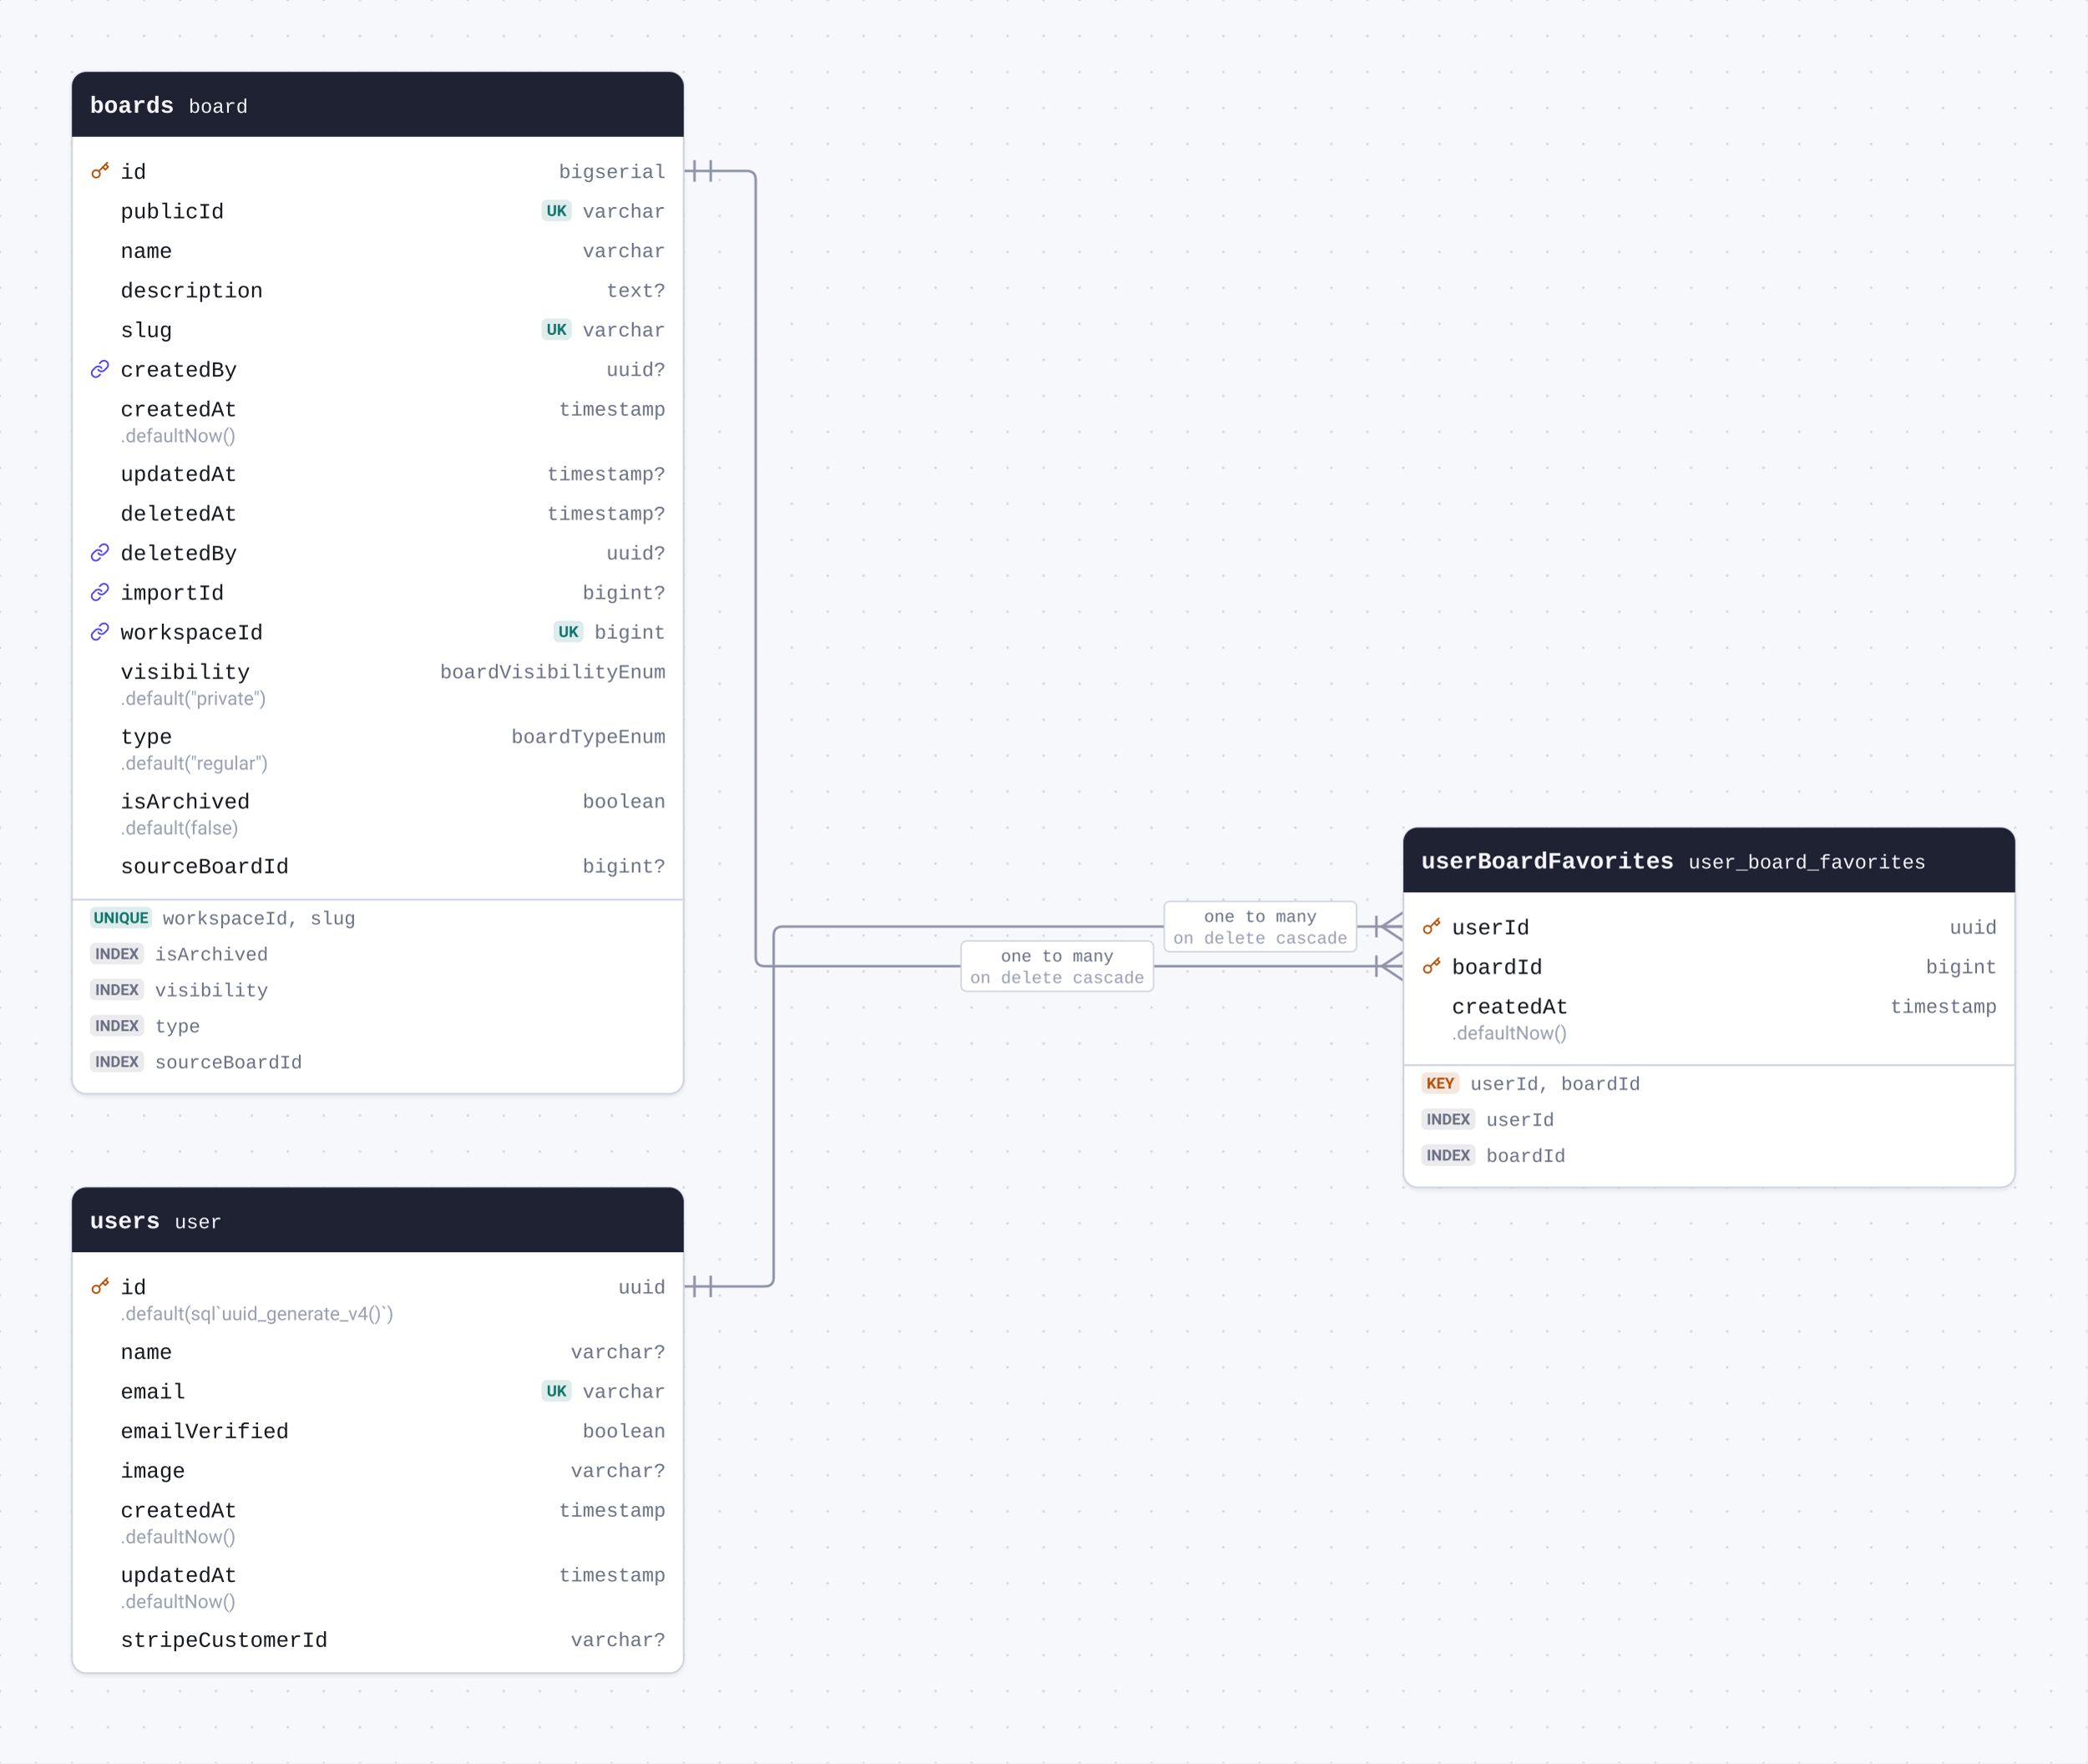
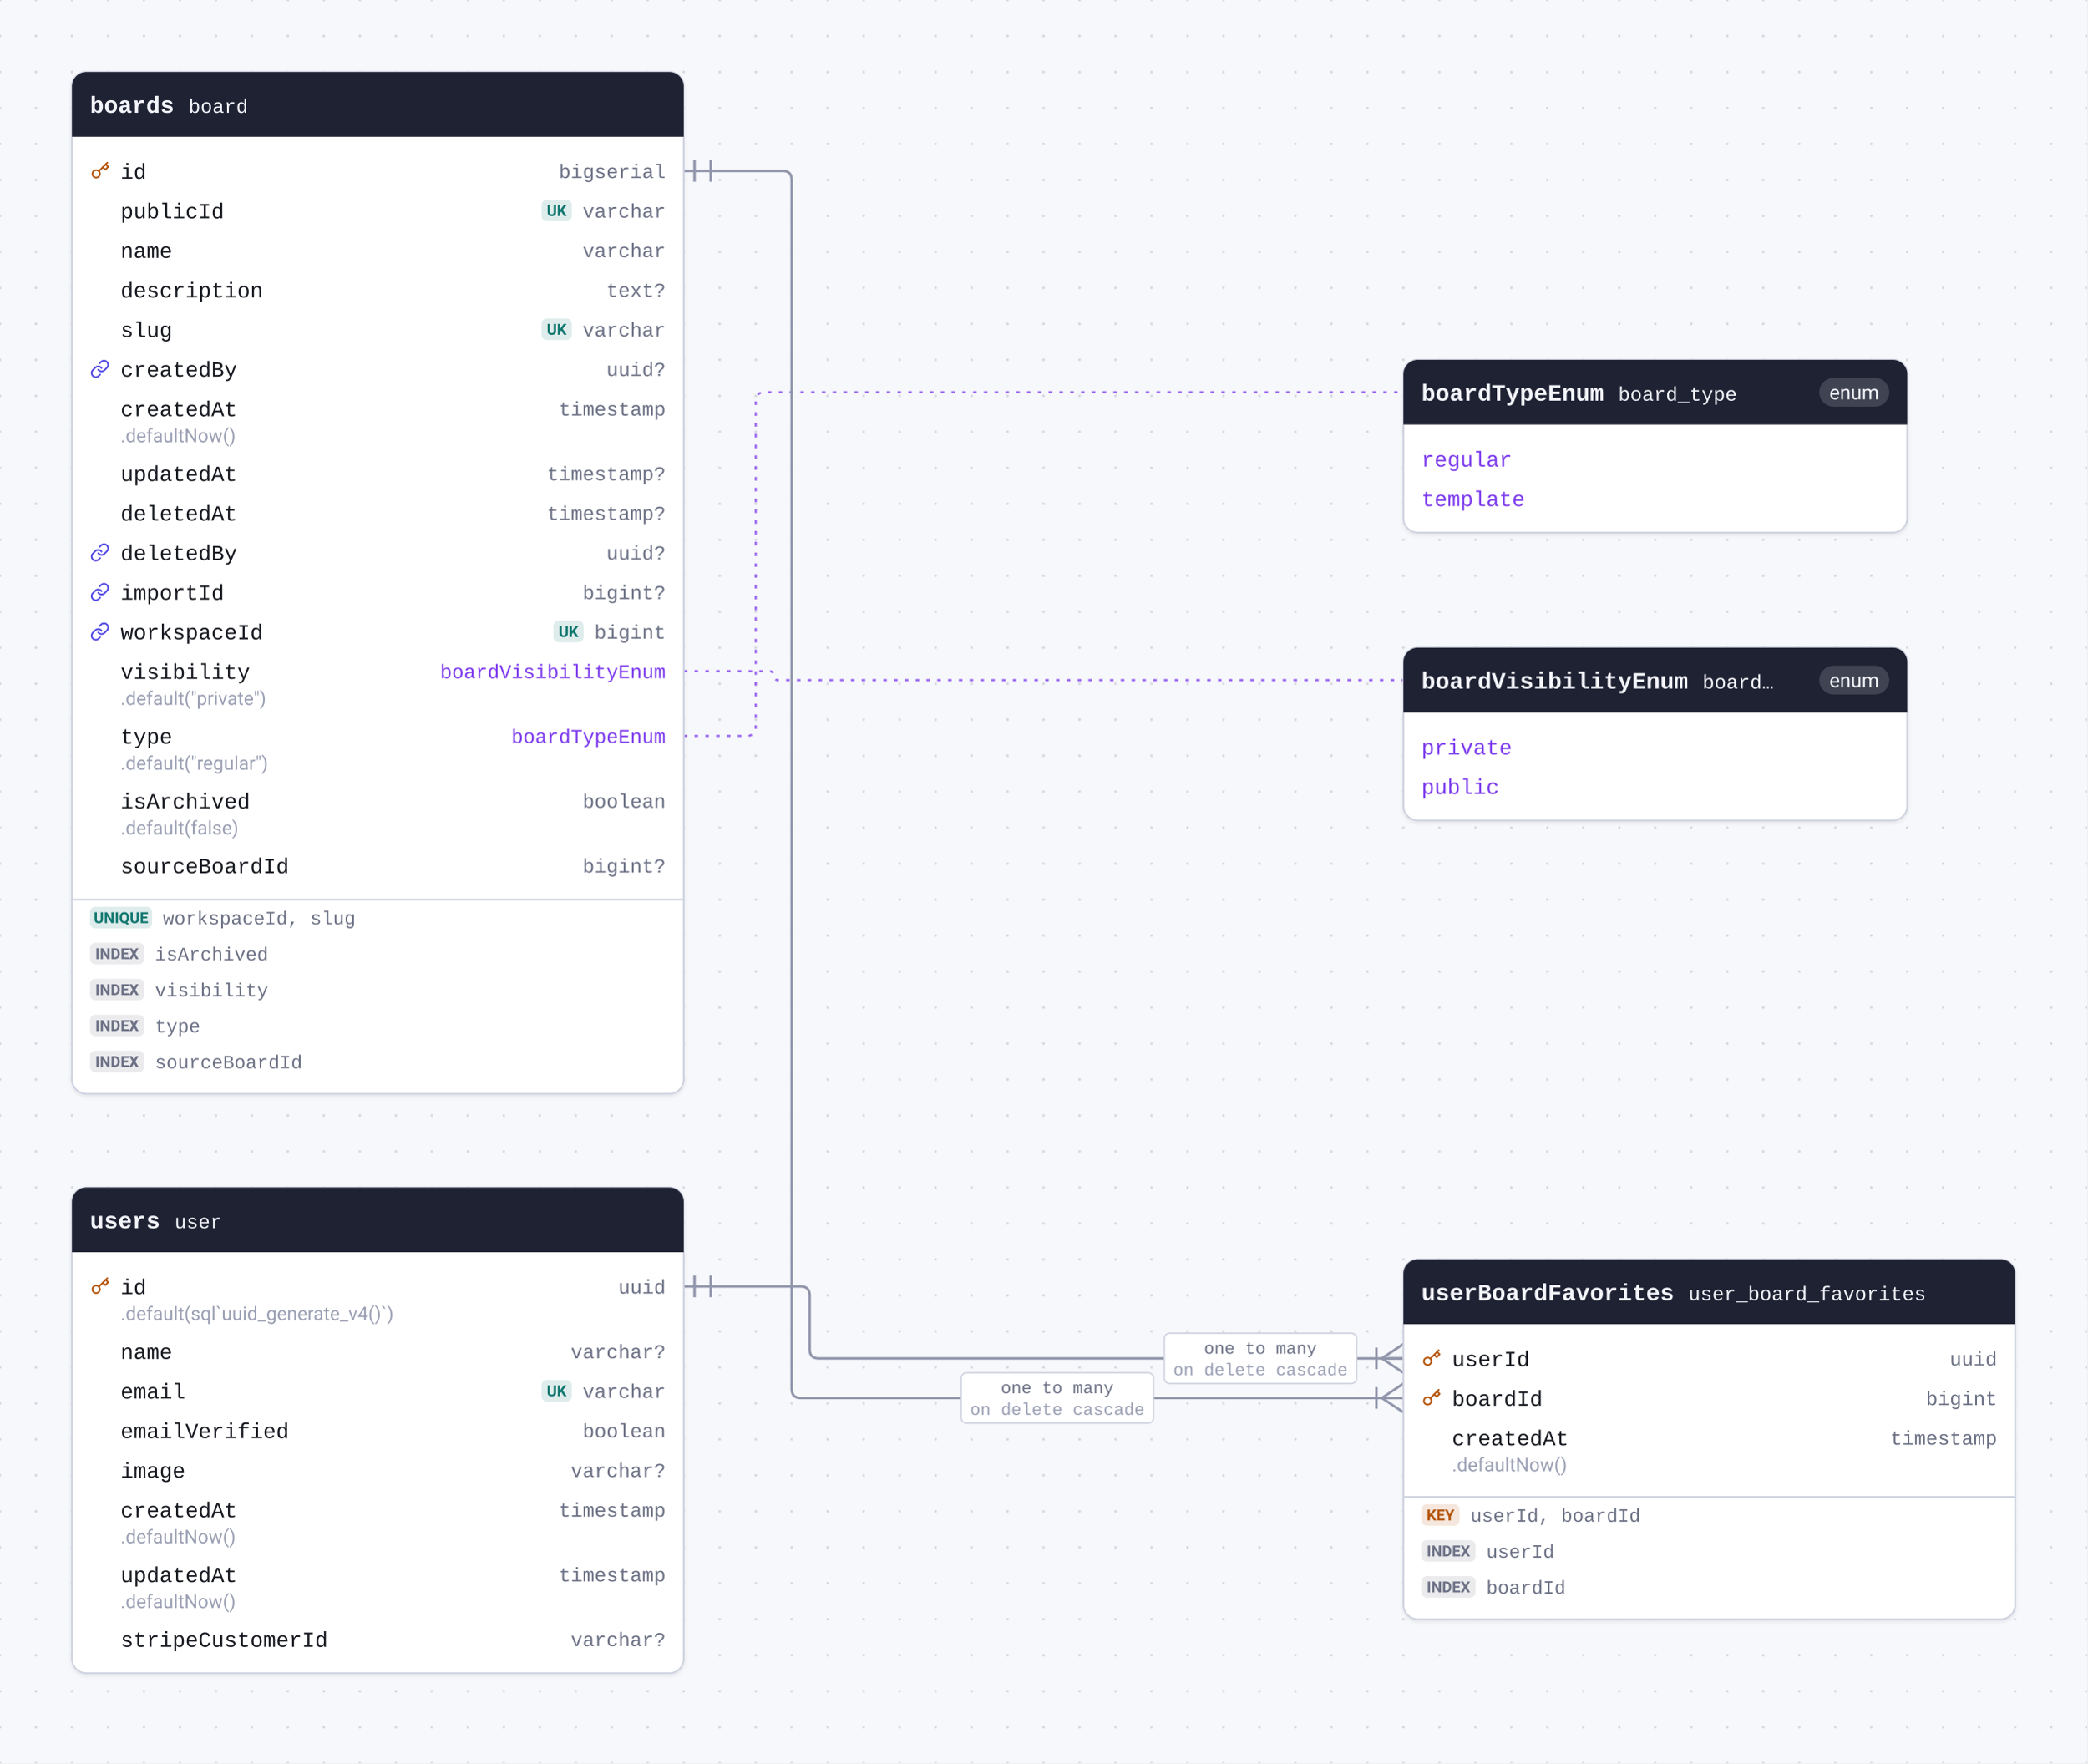
<svg xmlns="http://www.w3.org/2000/svg" width="1160" height="980" viewBox="0 0 1160 980">
  <defs>
    <pattern id="dots" x="-0.7" y="-0.7" width="20" height="20" patternUnits="userSpaceOnUse">
      <circle cx="0.7" cy="0.7" r="0.7" fill="#d4d4dc" />
    </pattern>
    <filter id="node-shadow" x="-5%" y="-5%" width="110%" height="115%">
      <feDropShadow dx="0" dy="1" stdDeviation="1" flood-color="#000000" flood-opacity="0.08" />
    </filter>
  </defs>
  <rect x="0" y="0" width="1160" height="980" fill="#f7f8fb" />
  <rect x="0" y="0" width="1160" height="980" fill="url(#dots)" />
+   <g class="enum-edge">
+     <path d="M380 373L400 373L 427.5,373Q 430,373 430,375.5L 430,375.5Q 430,378 432.5,378L760 378L780 378" fill="none" stroke="#7c3aed" stroke-width="1.2" stroke-dasharray="2 4" opacity="0.75" />
+   </g>
+   <g class="enum-edge">
+     <path d="M380 409L400 409L 415,409Q 420,409 420,404L 420,223Q 420,218 425,218L760 218L780 218" fill="none" stroke="#7c3aed" stroke-width="1.2" stroke-dasharray="2 4" opacity="0.75" />
+   </g>
  <g class="relation-edge">
-     <path d="M380 715L400 715L 425,715Q 430,715 430,710L 430,520Q 430,515 435,515L760 515L780 515" fill="none" stroke="#9095ab" stroke-width="1.4" />
+     <path d="M380 715L400 715L 445,715Q 450,715 450,720L 450,750Q 450,755 455,755L760 755L780 755" fill="none" stroke="#9095ab" stroke-width="1.4" />
    <g transform="translate(380 715) scale(-1 1)" fill="none" stroke="#9095ab" stroke-width="1.4">
      <path d="M-6 -6 L-6 6" />
      <path d="M-15 -6 L-15 6" />
    </g>
-     <g transform="translate(780 515)" fill="none" stroke="#9095ab" stroke-width="1.4">
+     <g transform="translate(780 755)" fill="none" stroke="#9095ab" stroke-width="1.4">
      <path d="M0 -8 L-12 0 L0 8 M-12 0 L0 0" />
      <path d="M-15 -6 L-15 6" />
    </g>
  </g>
  <g class="relation-edge">
-     <path d="M380 95L400 95L 415,95Q 420,95 420,100L 420,532Q 420,537 425,537L760 537L780 537" fill="none" stroke="#9095ab" stroke-width="1.4" />
+     <path d="M380 95L400 95L 435,95Q 440,95 440,100L 440,772Q 440,777 445,777L760 777L780 777" fill="none" stroke="#9095ab" stroke-width="1.4" />
    <g transform="translate(380 95) scale(-1 1)" fill="none" stroke="#9095ab" stroke-width="1.4">
      <path d="M-6 -6 L-6 6" />
      <path d="M-15 -6 L-15 6" />
    </g>
-     <g transform="translate(780 537)" fill="none" stroke="#9095ab" stroke-width="1.4">
+     <g transform="translate(780 777)" fill="none" stroke="#9095ab" stroke-width="1.4">
      <path d="M0 -8 L-12 0 L0 8 M-12 0 L0 0" />
      <path d="M-15 -6 L-15 6" />
    </g>
  </g>
  <g class="model-node">
    <clipPath id="node-clip-0">
      <rect x="40" y="40" width="340" height="568" rx="8" />
    </clipPath>
    <rect x="40" y="40" width="340" height="568" rx="8" fill="#ffffff" stroke="#cfd3e0" filter="url(#node-shadow)" />
    <rect x="40" y="40" width="340" height="36" fill="#1f2233" clip-path="url(#node-clip-0)" />
    <text x="50" y="62.68" font-family="ui-monospace, SF Mono, Menlo, Consolas, Liberation Mono, DejaVu Sans Mono, monospace" font-size="13" font-weight="700" fill="#f4f5fa">boards<tspan dx="8" font-size="11" font-weight="400" opacity="0.6">board</tspan>
    </text>
    <g transform="translate(50 89.5) scale(0.46)" fill="none" stroke="#b45309" stroke-width="2" stroke-linecap="round" stroke-linejoin="round">
      <circle cx="7.5" cy="15.5" r="4.5" />
      <path d="m21 2-9.6 9.6" />
      <path d="m15.5 7.5 3 3L22 7l-3-3" />
    </g>
    <text x="67" y="99.32" font-family="ui-monospace, SF Mono, Menlo, Consolas, Liberation Mono, DejaVu Sans Mono, monospace" font-size="12" fill="#16181f">id</text>
    <text x="370" y="98.96" font-family="ui-monospace, SF Mono, Menlo, Consolas, Liberation Mono, DejaVu Sans Mono, monospace" font-size="11" text-anchor="end" fill="#6b7084">bigserial</text>
    <rect x="300.96" y="111" width="16.84" height="12" rx="3" fill="#0f766e" fill-opacity="0.14" />
    <text x="309.38" y="120.06" font-family="ui-sans-serif, -apple-system, Segoe UI, Roboto, Helvetica Neue, Arial, DejaVu Sans, sans-serif" font-size="8.5" font-weight="600" text-anchor="middle" fill="#0f766e">UK</text>
    <text x="67" y="121.32" font-family="ui-monospace, SF Mono, Menlo, Consolas, Liberation Mono, DejaVu Sans Mono, monospace" font-size="12" fill="#16181f">publicId</text>
    <text x="370" y="120.96" font-family="ui-monospace, SF Mono, Menlo, Consolas, Liberation Mono, DejaVu Sans Mono, monospace" font-size="11" text-anchor="end" fill="#6b7084">varchar</text>
    <text x="67" y="143.32" font-family="ui-monospace, SF Mono, Menlo, Consolas, Liberation Mono, DejaVu Sans Mono, monospace" font-size="12" fill="#16181f">name</text>
    <text x="370" y="142.96" font-family="ui-monospace, SF Mono, Menlo, Consolas, Liberation Mono, DejaVu Sans Mono, monospace" font-size="11" text-anchor="end" fill="#6b7084">varchar</text>
    <text x="67" y="165.32" font-family="ui-monospace, SF Mono, Menlo, Consolas, Liberation Mono, DejaVu Sans Mono, monospace" font-size="12" fill="#16181f">description</text>
    <text x="370" y="164.96" font-family="ui-monospace, SF Mono, Menlo, Consolas, Liberation Mono, DejaVu Sans Mono, monospace" font-size="11" text-anchor="end" fill="#6b7084">text?</text>
    <rect x="300.96" y="177" width="16.84" height="12" rx="3" fill="#0f766e" fill-opacity="0.14" />
    <text x="309.38" y="186.06" font-family="ui-sans-serif, -apple-system, Segoe UI, Roboto, Helvetica Neue, Arial, DejaVu Sans, sans-serif" font-size="8.5" font-weight="600" text-anchor="middle" fill="#0f766e">UK</text>
    <text x="67" y="187.32" font-family="ui-monospace, SF Mono, Menlo, Consolas, Liberation Mono, DejaVu Sans Mono, monospace" font-size="12" fill="#16181f">slug</text>
    <text x="370" y="186.96" font-family="ui-monospace, SF Mono, Menlo, Consolas, Liberation Mono, DejaVu Sans Mono, monospace" font-size="11" text-anchor="end" fill="#6b7084">varchar</text>
    <g transform="translate(50 199.5) scale(0.46)" fill="none" stroke="#4f46e5" stroke-width="2" stroke-linecap="round" stroke-linejoin="round">
      <path d="M10 13a5 5 0 0 0 7.54.54l3-3a5 5 0 0 0-7.07-7.07l-1.72 1.71" />
      <path d="M14 11a5 5 0 0 0-7.54-.54l-3 3a5 5 0 0 0 7.07 7.07l1.71-1.71" />
    </g>
    <text x="67" y="209.32" font-family="ui-monospace, SF Mono, Menlo, Consolas, Liberation Mono, DejaVu Sans Mono, monospace" font-size="12" fill="#16181f">createdBy</text>
    <text x="370" y="208.96" font-family="ui-monospace, SF Mono, Menlo, Consolas, Liberation Mono, DejaVu Sans Mono, monospace" font-size="11" text-anchor="end" fill="#6b7084">uuid?</text>
    <text x="67" y="231.32" font-family="ui-monospace, SF Mono, Menlo, Consolas, Liberation Mono, DejaVu Sans Mono, monospace" font-size="12" fill="#16181f">createdAt</text>
    <text x="370" y="230.96" font-family="ui-monospace, SF Mono, Menlo, Consolas, Liberation Mono, DejaVu Sans Mono, monospace" font-size="11" text-anchor="end" fill="#6b7084">timestamp</text>
    <text x="67" y="245.78" font-family="ui-sans-serif, -apple-system, Segoe UI, Roboto, Helvetica Neue, Arial, DejaVu Sans, sans-serif" font-size="10.5" fill="#9a9fb3">.defaultNow()</text>
    <text x="67" y="267.32" font-family="ui-monospace, SF Mono, Menlo, Consolas, Liberation Mono, DejaVu Sans Mono, monospace" font-size="12" fill="#16181f">updatedAt</text>
    <text x="370" y="266.96" font-family="ui-monospace, SF Mono, Menlo, Consolas, Liberation Mono, DejaVu Sans Mono, monospace" font-size="11" text-anchor="end" fill="#6b7084">timestamp?</text>
    <text x="67" y="289.32" font-family="ui-monospace, SF Mono, Menlo, Consolas, Liberation Mono, DejaVu Sans Mono, monospace" font-size="12" fill="#16181f">deletedAt</text>
    <text x="370" y="288.96" font-family="ui-monospace, SF Mono, Menlo, Consolas, Liberation Mono, DejaVu Sans Mono, monospace" font-size="11" text-anchor="end" fill="#6b7084">timestamp?</text>
    <g transform="translate(50 301.5) scale(0.46)" fill="none" stroke="#4f46e5" stroke-width="2" stroke-linecap="round" stroke-linejoin="round">
      <path d="M10 13a5 5 0 0 0 7.54.54l3-3a5 5 0 0 0-7.07-7.07l-1.72 1.71" />
      <path d="M14 11a5 5 0 0 0-7.54-.54l-3 3a5 5 0 0 0 7.07 7.07l1.71-1.71" />
    </g>
    <text x="67" y="311.32" font-family="ui-monospace, SF Mono, Menlo, Consolas, Liberation Mono, DejaVu Sans Mono, monospace" font-size="12" fill="#16181f">deletedBy</text>
    <text x="370" y="310.96" font-family="ui-monospace, SF Mono, Menlo, Consolas, Liberation Mono, DejaVu Sans Mono, monospace" font-size="11" text-anchor="end" fill="#6b7084">uuid?</text>
    <g transform="translate(50 323.5) scale(0.46)" fill="none" stroke="#4f46e5" stroke-width="2" stroke-linecap="round" stroke-linejoin="round">
      <path d="M10 13a5 5 0 0 0 7.54.54l3-3a5 5 0 0 0-7.07-7.07l-1.72 1.71" />
      <path d="M14 11a5 5 0 0 0-7.54-.54l-3 3a5 5 0 0 0 7.07 7.07l1.71-1.71" />
    </g>
    <text x="67" y="333.32" font-family="ui-monospace, SF Mono, Menlo, Consolas, Liberation Mono, DejaVu Sans Mono, monospace" font-size="12" fill="#16181f">importId</text>
    <text x="370" y="332.96" font-family="ui-monospace, SF Mono, Menlo, Consolas, Liberation Mono, DejaVu Sans Mono, monospace" font-size="11" text-anchor="end" fill="#6b7084">bigint?</text>
    <g transform="translate(50 345.5) scale(0.46)" fill="none" stroke="#4f46e5" stroke-width="2" stroke-linecap="round" stroke-linejoin="round">
      <path d="M10 13a5 5 0 0 0 7.54.54l3-3a5 5 0 0 0-7.07-7.07l-1.72 1.71" />
      <path d="M14 11a5 5 0 0 0-7.54-.54l-3 3a5 5 0 0 0 7.07 7.07l1.71-1.71" />
    </g>
    <rect x="307.56" y="345" width="16.84" height="12" rx="3" fill="#0f766e" fill-opacity="0.14" />
    <text x="315.98" y="354.06" font-family="ui-sans-serif, -apple-system, Segoe UI, Roboto, Helvetica Neue, Arial, DejaVu Sans, sans-serif" font-size="8.5" font-weight="600" text-anchor="middle" fill="#0f766e">UK</text>
    <text x="67" y="355.32" font-family="ui-monospace, SF Mono, Menlo, Consolas, Liberation Mono, DejaVu Sans Mono, monospace" font-size="12" fill="#16181f">workspaceId</text>
    <text x="370" y="354.96" font-family="ui-monospace, SF Mono, Menlo, Consolas, Liberation Mono, DejaVu Sans Mono, monospace" font-size="11" text-anchor="end" fill="#6b7084">bigint</text>
    <text x="67" y="377.32" font-family="ui-monospace, SF Mono, Menlo, Consolas, Liberation Mono, DejaVu Sans Mono, monospace" font-size="12" fill="#16181f">visibility</text>
-     <text x="370" y="376.96" font-family="ui-monospace, SF Mono, Menlo, Consolas, Liberation Mono, DejaVu Sans Mono, monospace" font-size="11" text-anchor="end" fill="#6b7084">boardVisibilityEnum</text>
+     <text x="370" y="376.96" font-family="ui-monospace, SF Mono, Menlo, Consolas, Liberation Mono, DejaVu Sans Mono, monospace" font-size="11" text-anchor="end" fill="#7c3aed">boardVisibilityEnum</text>
    <text x="67" y="391.78" font-family="ui-sans-serif, -apple-system, Segoe UI, Roboto, Helvetica Neue, Arial, DejaVu Sans, sans-serif" font-size="10.5" fill="#9a9fb3">.default("private")</text>
    <text x="67" y="413.32" font-family="ui-monospace, SF Mono, Menlo, Consolas, Liberation Mono, DejaVu Sans Mono, monospace" font-size="12" fill="#16181f">type</text>
-     <text x="370" y="412.96" font-family="ui-monospace, SF Mono, Menlo, Consolas, Liberation Mono, DejaVu Sans Mono, monospace" font-size="11" text-anchor="end" fill="#6b7084">boardTypeEnum</text>
+     <text x="370" y="412.96" font-family="ui-monospace, SF Mono, Menlo, Consolas, Liberation Mono, DejaVu Sans Mono, monospace" font-size="11" text-anchor="end" fill="#7c3aed">boardTypeEnum</text>
    <text x="67" y="427.78" font-family="ui-sans-serif, -apple-system, Segoe UI, Roboto, Helvetica Neue, Arial, DejaVu Sans, sans-serif" font-size="10.5" fill="#9a9fb3">.default("regular")</text>
    <text x="67" y="449.32" font-family="ui-monospace, SF Mono, Menlo, Consolas, Liberation Mono, DejaVu Sans Mono, monospace" font-size="12" fill="#16181f">isArchived</text>
    <text x="370" y="448.96" font-family="ui-monospace, SF Mono, Menlo, Consolas, Liberation Mono, DejaVu Sans Mono, monospace" font-size="11" text-anchor="end" fill="#6b7084">boolean</text>
    <text x="67" y="463.78" font-family="ui-sans-serif, -apple-system, Segoe UI, Roboto, Helvetica Neue, Arial, DejaVu Sans, sans-serif" font-size="10.5" fill="#9a9fb3">.default(false)</text>
    <text x="67" y="485.32" font-family="ui-monospace, SF Mono, Menlo, Consolas, Liberation Mono, DejaVu Sans Mono, monospace" font-size="12" fill="#16181f">sourceBoardId</text>
    <text x="370" y="484.96" font-family="ui-monospace, SF Mono, Menlo, Consolas, Liberation Mono, DejaVu Sans Mono, monospace" font-size="11" text-anchor="end" fill="#6b7084">bigint?</text>
    <path d="M40 500H380" stroke="#cfd3e0" stroke-width="1" />
    <rect x="50" y="504" width="34.52" height="12" rx="3" fill="#0f766e" fill-opacity="0.14" />
    <text x="67.26" y="513.06" font-family="ui-sans-serif, -apple-system, Segoe UI, Roboto, Helvetica Neue, Arial, DejaVu Sans, sans-serif" font-size="8.5" font-weight="600" text-anchor="middle" fill="#0f766e">UNIQUE</text>
    <text x="90.52" y="513.78" font-family="ui-monospace, SF Mono, Menlo, Consolas, Liberation Mono, DejaVu Sans Mono, monospace" font-size="10.5" fill="#6b7084">workspaceId, slug</text>
    <rect x="50" y="524" width="30.1" height="12" rx="3" fill="#6b7084" fill-opacity="0.14" />
    <text x="65.05" y="533.06" font-family="ui-sans-serif, -apple-system, Segoe UI, Roboto, Helvetica Neue, Arial, DejaVu Sans, sans-serif" font-size="8.5" font-weight="600" text-anchor="middle" fill="#6b7084">INDEX</text>
    <text x="86.1" y="533.78" font-family="ui-monospace, SF Mono, Menlo, Consolas, Liberation Mono, DejaVu Sans Mono, monospace" font-size="10.5" fill="#6b7084">isArchived</text>
    <rect x="50" y="544" width="30.1" height="12" rx="3" fill="#6b7084" fill-opacity="0.14" />
    <text x="65.05" y="553.06" font-family="ui-sans-serif, -apple-system, Segoe UI, Roboto, Helvetica Neue, Arial, DejaVu Sans, sans-serif" font-size="8.5" font-weight="600" text-anchor="middle" fill="#6b7084">INDEX</text>
    <text x="86.1" y="553.78" font-family="ui-monospace, SF Mono, Menlo, Consolas, Liberation Mono, DejaVu Sans Mono, monospace" font-size="10.5" fill="#6b7084">visibility</text>
    <rect x="50" y="564" width="30.1" height="12" rx="3" fill="#6b7084" fill-opacity="0.14" />
    <text x="65.05" y="573.06" font-family="ui-sans-serif, -apple-system, Segoe UI, Roboto, Helvetica Neue, Arial, DejaVu Sans, sans-serif" font-size="8.5" font-weight="600" text-anchor="middle" fill="#6b7084">INDEX</text>
    <text x="86.1" y="573.78" font-family="ui-monospace, SF Mono, Menlo, Consolas, Liberation Mono, DejaVu Sans Mono, monospace" font-size="10.5" fill="#6b7084">type</text>
    <rect x="50" y="584" width="30.1" height="12" rx="3" fill="#6b7084" fill-opacity="0.14" />
    <text x="65.05" y="593.06" font-family="ui-sans-serif, -apple-system, Segoe UI, Roboto, Helvetica Neue, Arial, DejaVu Sans, sans-serif" font-size="8.5" font-weight="600" text-anchor="middle" fill="#6b7084">INDEX</text>
    <text x="86.1" y="593.78" font-family="ui-monospace, SF Mono, Menlo, Consolas, Liberation Mono, DejaVu Sans Mono, monospace" font-size="10.5" fill="#6b7084">sourceBoardId</text>
  </g>
  <g class="model-node">
    <clipPath id="node-clip-1">
-       <rect x="780" y="460" width="340" height="200" rx="8" />
-     </clipPath>
-     <rect x="780" y="460" width="340" height="200" rx="8" fill="#ffffff" stroke="#cfd3e0" filter="url(#node-shadow)" />
-     <rect x="780" y="460" width="340" height="36" fill="#1f2233" clip-path="url(#node-clip-1)" />
-     <text x="790" y="482.68" font-family="ui-monospace, SF Mono, Menlo, Consolas, Liberation Mono, DejaVu Sans Mono, monospace" font-size="13" font-weight="700" fill="#f4f5fa">userBoardFavorites<tspan dx="8" font-size="11" font-weight="400" opacity="0.6">user_board_favorites</tspan>
-     </text>
-     <g transform="translate(790 509.5) scale(0.46)" fill="none" stroke="#b45309" stroke-width="2" stroke-linecap="round" stroke-linejoin="round">
-       <circle cx="7.5" cy="15.5" r="4.5" />
-       <path d="m21 2-9.6 9.6" />
-       <path d="m15.5 7.5 3 3L22 7l-3-3" />
-     </g>
-     <text x="807" y="519.32" font-family="ui-monospace, SF Mono, Menlo, Consolas, Liberation Mono, DejaVu Sans Mono, monospace" font-size="12" fill="#16181f">userId</text>
-     <text x="1110" y="518.96" font-family="ui-monospace, SF Mono, Menlo, Consolas, Liberation Mono, DejaVu Sans Mono, monospace" font-size="11" text-anchor="end" fill="#6b7084">uuid</text>
-     <g transform="translate(790 531.5) scale(0.46)" fill="none" stroke="#b45309" stroke-width="2" stroke-linecap="round" stroke-linejoin="round">
-       <circle cx="7.5" cy="15.5" r="4.5" />
-       <path d="m21 2-9.6 9.6" />
-       <path d="m15.5 7.5 3 3L22 7l-3-3" />
-     </g>
-     <text x="807" y="541.32" font-family="ui-monospace, SF Mono, Menlo, Consolas, Liberation Mono, DejaVu Sans Mono, monospace" font-size="12" fill="#16181f">boardId</text>
-     <text x="1110" y="540.96" font-family="ui-monospace, SF Mono, Menlo, Consolas, Liberation Mono, DejaVu Sans Mono, monospace" font-size="11" text-anchor="end" fill="#6b7084">bigint</text>
-     <text x="807" y="563.32" font-family="ui-monospace, SF Mono, Menlo, Consolas, Liberation Mono, DejaVu Sans Mono, monospace" font-size="12" fill="#16181f">createdAt</text>
-     <text x="1110" y="562.96" font-family="ui-monospace, SF Mono, Menlo, Consolas, Liberation Mono, DejaVu Sans Mono, monospace" font-size="11" text-anchor="end" fill="#6b7084">timestamp</text>
-     <text x="807" y="577.78" font-family="ui-sans-serif, -apple-system, Segoe UI, Roboto, Helvetica Neue, Arial, DejaVu Sans, sans-serif" font-size="10.5" fill="#9a9fb3">.defaultNow()</text>
-     <path d="M780 592H1120" stroke="#cfd3e0" stroke-width="1" />
-     <rect x="790" y="596" width="21.26" height="12" rx="3" fill="#b45309" fill-opacity="0.14" />
-     <text x="800.63" y="605.06" font-family="ui-sans-serif, -apple-system, Segoe UI, Roboto, Helvetica Neue, Arial, DejaVu Sans, sans-serif" font-size="8.5" font-weight="600" text-anchor="middle" fill="#b45309">KEY</text>
-     <text x="817.26" y="605.78" font-family="ui-monospace, SF Mono, Menlo, Consolas, Liberation Mono, DejaVu Sans Mono, monospace" font-size="10.5" fill="#6b7084">userId, boardId</text>
-     <rect x="790" y="616" width="30.1" height="12" rx="3" fill="#6b7084" fill-opacity="0.14" />
-     <text x="805.05" y="625.06" font-family="ui-sans-serif, -apple-system, Segoe UI, Roboto, Helvetica Neue, Arial, DejaVu Sans, sans-serif" font-size="8.5" font-weight="600" text-anchor="middle" fill="#6b7084">INDEX</text>
-     <text x="826.1" y="625.78" font-family="ui-monospace, SF Mono, Menlo, Consolas, Liberation Mono, DejaVu Sans Mono, monospace" font-size="10.5" fill="#6b7084">userId</text>
-     <rect x="790" y="636" width="30.1" height="12" rx="3" fill="#6b7084" fill-opacity="0.14" />
-     <text x="805.05" y="645.06" font-family="ui-sans-serif, -apple-system, Segoe UI, Roboto, Helvetica Neue, Arial, DejaVu Sans, sans-serif" font-size="8.5" font-weight="600" text-anchor="middle" fill="#6b7084">INDEX</text>
-     <text x="826.1" y="645.78" font-family="ui-monospace, SF Mono, Menlo, Consolas, Liberation Mono, DejaVu Sans Mono, monospace" font-size="10.5" fill="#6b7084">boardId</text>
+       <rect x="780" y="700" width="340" height="200" rx="8" />
+     </clipPath>
+     <rect x="780" y="700" width="340" height="200" rx="8" fill="#ffffff" stroke="#cfd3e0" filter="url(#node-shadow)" />
+     <rect x="780" y="700" width="340" height="36" fill="#1f2233" clip-path="url(#node-clip-1)" />
+     <text x="790" y="722.68" font-family="ui-monospace, SF Mono, Menlo, Consolas, Liberation Mono, DejaVu Sans Mono, monospace" font-size="13" font-weight="700" fill="#f4f5fa">userBoardFavorites<tspan dx="8" font-size="11" font-weight="400" opacity="0.6">user_board_favorites</tspan>
+     </text>
+     <g transform="translate(790 749.5) scale(0.46)" fill="none" stroke="#b45309" stroke-width="2" stroke-linecap="round" stroke-linejoin="round">
+       <circle cx="7.5" cy="15.5" r="4.5" />
+       <path d="m21 2-9.6 9.6" />
+       <path d="m15.5 7.5 3 3L22 7l-3-3" />
+     </g>
+     <text x="807" y="759.32" font-family="ui-monospace, SF Mono, Menlo, Consolas, Liberation Mono, DejaVu Sans Mono, monospace" font-size="12" fill="#16181f">userId</text>
+     <text x="1110" y="758.96" font-family="ui-monospace, SF Mono, Menlo, Consolas, Liberation Mono, DejaVu Sans Mono, monospace" font-size="11" text-anchor="end" fill="#6b7084">uuid</text>
+     <g transform="translate(790 771.5) scale(0.46)" fill="none" stroke="#b45309" stroke-width="2" stroke-linecap="round" stroke-linejoin="round">
+       <circle cx="7.5" cy="15.5" r="4.5" />
+       <path d="m21 2-9.6 9.6" />
+       <path d="m15.5 7.5 3 3L22 7l-3-3" />
+     </g>
+     <text x="807" y="781.32" font-family="ui-monospace, SF Mono, Menlo, Consolas, Liberation Mono, DejaVu Sans Mono, monospace" font-size="12" fill="#16181f">boardId</text>
+     <text x="1110" y="780.96" font-family="ui-monospace, SF Mono, Menlo, Consolas, Liberation Mono, DejaVu Sans Mono, monospace" font-size="11" text-anchor="end" fill="#6b7084">bigint</text>
+     <text x="807" y="803.32" font-family="ui-monospace, SF Mono, Menlo, Consolas, Liberation Mono, DejaVu Sans Mono, monospace" font-size="12" fill="#16181f">createdAt</text>
+     <text x="1110" y="802.96" font-family="ui-monospace, SF Mono, Menlo, Consolas, Liberation Mono, DejaVu Sans Mono, monospace" font-size="11" text-anchor="end" fill="#6b7084">timestamp</text>
+     <text x="807" y="817.78" font-family="ui-sans-serif, -apple-system, Segoe UI, Roboto, Helvetica Neue, Arial, DejaVu Sans, sans-serif" font-size="10.5" fill="#9a9fb3">.defaultNow()</text>
+     <path d="M780 832H1120" stroke="#cfd3e0" stroke-width="1" />
+     <rect x="790" y="836" width="21.26" height="12" rx="3" fill="#b45309" fill-opacity="0.14" />
+     <text x="800.63" y="845.06" font-family="ui-sans-serif, -apple-system, Segoe UI, Roboto, Helvetica Neue, Arial, DejaVu Sans, sans-serif" font-size="8.5" font-weight="600" text-anchor="middle" fill="#b45309">KEY</text>
+     <text x="817.26" y="845.78" font-family="ui-monospace, SF Mono, Menlo, Consolas, Liberation Mono, DejaVu Sans Mono, monospace" font-size="10.5" fill="#6b7084">userId, boardId</text>
+     <rect x="790" y="856" width="30.1" height="12" rx="3" fill="#6b7084" fill-opacity="0.14" />
+     <text x="805.05" y="865.06" font-family="ui-sans-serif, -apple-system, Segoe UI, Roboto, Helvetica Neue, Arial, DejaVu Sans, sans-serif" font-size="8.5" font-weight="600" text-anchor="middle" fill="#6b7084">INDEX</text>
+     <text x="826.1" y="865.78" font-family="ui-monospace, SF Mono, Menlo, Consolas, Liberation Mono, DejaVu Sans Mono, monospace" font-size="10.5" fill="#6b7084">userId</text>
+     <rect x="790" y="876" width="30.1" height="12" rx="3" fill="#6b7084" fill-opacity="0.14" />
+     <text x="805.05" y="885.06" font-family="ui-sans-serif, -apple-system, Segoe UI, Roboto, Helvetica Neue, Arial, DejaVu Sans, sans-serif" font-size="8.5" font-weight="600" text-anchor="middle" fill="#6b7084">INDEX</text>
+     <text x="826.1" y="885.78" font-family="ui-monospace, SF Mono, Menlo, Consolas, Liberation Mono, DejaVu Sans Mono, monospace" font-size="10.5" fill="#6b7084">boardId</text>
  </g>
  <g class="model-node">
    <clipPath id="node-clip-2">
      <rect x="40" y="660" width="340" height="270" rx="8" />
    </clipPath>
    <rect x="40" y="660" width="340" height="270" rx="8" fill="#ffffff" stroke="#cfd3e0" filter="url(#node-shadow)" />
    <rect x="40" y="660" width="340" height="36" fill="#1f2233" clip-path="url(#node-clip-2)" />
    <text x="50" y="682.68" font-family="ui-monospace, SF Mono, Menlo, Consolas, Liberation Mono, DejaVu Sans Mono, monospace" font-size="13" font-weight="700" fill="#f4f5fa">users<tspan dx="8" font-size="11" font-weight="400" opacity="0.6">user</tspan>
    </text>
    <g transform="translate(50 709.5) scale(0.46)" fill="none" stroke="#b45309" stroke-width="2" stroke-linecap="round" stroke-linejoin="round">
      <circle cx="7.5" cy="15.5" r="4.5" />
      <path d="m21 2-9.6 9.6" />
      <path d="m15.5 7.5 3 3L22 7l-3-3" />
    </g>
    <text x="67" y="719.32" font-family="ui-monospace, SF Mono, Menlo, Consolas, Liberation Mono, DejaVu Sans Mono, monospace" font-size="12" fill="#16181f">id</text>
    <text x="370" y="718.96" font-family="ui-monospace, SF Mono, Menlo, Consolas, Liberation Mono, DejaVu Sans Mono, monospace" font-size="11" text-anchor="end" fill="#6b7084">uuid</text>
    <text x="67" y="733.78" font-family="ui-sans-serif, -apple-system, Segoe UI, Roboto, Helvetica Neue, Arial, DejaVu Sans, sans-serif" font-size="10.5" fill="#9a9fb3">.default(sql`uuid_generate_v4()`)</text>
    <text x="67" y="755.32" font-family="ui-monospace, SF Mono, Menlo, Consolas, Liberation Mono, DejaVu Sans Mono, monospace" font-size="12" fill="#16181f">name</text>
    <text x="370" y="754.96" font-family="ui-monospace, SF Mono, Menlo, Consolas, Liberation Mono, DejaVu Sans Mono, monospace" font-size="11" text-anchor="end" fill="#6b7084">varchar?</text>
    <rect x="300.96" y="767" width="16.84" height="12" rx="3" fill="#0f766e" fill-opacity="0.14" />
    <text x="309.38" y="776.06" font-family="ui-sans-serif, -apple-system, Segoe UI, Roboto, Helvetica Neue, Arial, DejaVu Sans, sans-serif" font-size="8.5" font-weight="600" text-anchor="middle" fill="#0f766e">UK</text>
    <text x="67" y="777.32" font-family="ui-monospace, SF Mono, Menlo, Consolas, Liberation Mono, DejaVu Sans Mono, monospace" font-size="12" fill="#16181f">email</text>
    <text x="370" y="776.96" font-family="ui-monospace, SF Mono, Menlo, Consolas, Liberation Mono, DejaVu Sans Mono, monospace" font-size="11" text-anchor="end" fill="#6b7084">varchar</text>
    <text x="67" y="799.32" font-family="ui-monospace, SF Mono, Menlo, Consolas, Liberation Mono, DejaVu Sans Mono, monospace" font-size="12" fill="#16181f">emailVerified</text>
    <text x="370" y="798.96" font-family="ui-monospace, SF Mono, Menlo, Consolas, Liberation Mono, DejaVu Sans Mono, monospace" font-size="11" text-anchor="end" fill="#6b7084">boolean</text>
    <text x="67" y="821.32" font-family="ui-monospace, SF Mono, Menlo, Consolas, Liberation Mono, DejaVu Sans Mono, monospace" font-size="12" fill="#16181f">image</text>
    <text x="370" y="820.96" font-family="ui-monospace, SF Mono, Menlo, Consolas, Liberation Mono, DejaVu Sans Mono, monospace" font-size="11" text-anchor="end" fill="#6b7084">varchar?</text>
    <text x="67" y="843.32" font-family="ui-monospace, SF Mono, Menlo, Consolas, Liberation Mono, DejaVu Sans Mono, monospace" font-size="12" fill="#16181f">createdAt</text>
    <text x="370" y="842.96" font-family="ui-monospace, SF Mono, Menlo, Consolas, Liberation Mono, DejaVu Sans Mono, monospace" font-size="11" text-anchor="end" fill="#6b7084">timestamp</text>
    <text x="67" y="857.78" font-family="ui-sans-serif, -apple-system, Segoe UI, Roboto, Helvetica Neue, Arial, DejaVu Sans, sans-serif" font-size="10.5" fill="#9a9fb3">.defaultNow()</text>
    <text x="67" y="879.32" font-family="ui-monospace, SF Mono, Menlo, Consolas, Liberation Mono, DejaVu Sans Mono, monospace" font-size="12" fill="#16181f">updatedAt</text>
    <text x="370" y="878.96" font-family="ui-monospace, SF Mono, Menlo, Consolas, Liberation Mono, DejaVu Sans Mono, monospace" font-size="11" text-anchor="end" fill="#6b7084">timestamp</text>
    <text x="67" y="893.78" font-family="ui-sans-serif, -apple-system, Segoe UI, Roboto, Helvetica Neue, Arial, DejaVu Sans, sans-serif" font-size="10.5" fill="#9a9fb3">.defaultNow()</text>
    <text x="67" y="915.32" font-family="ui-monospace, SF Mono, Menlo, Consolas, Liberation Mono, DejaVu Sans Mono, monospace" font-size="12" fill="#16181f">stripeCustomerId</text>
    <text x="370" y="914.96" font-family="ui-monospace, SF Mono, Menlo, Consolas, Liberation Mono, DejaVu Sans Mono, monospace" font-size="11" text-anchor="end" fill="#6b7084">varchar?</text>
  </g>
+   <g class="enum-node">
+     <clipPath id="enum-clip-0">
+       <rect x="780" y="360" width="280" height="96" rx="8" />
+     </clipPath>
+     <rect x="780" y="360" width="280" height="96" rx="8" fill="#ffffff" stroke="#cfd3e0" filter="url(#node-shadow)" />
+     <rect x="780" y="360" width="280" height="36" fill="#1f2233" clip-path="url(#enum-clip-0)" />
+     <text x="790" y="382.68" font-family="ui-monospace, SF Mono, Menlo, Consolas, Liberation Mono, DejaVu Sans Mono, monospace" font-size="13" font-weight="700" fill="#f4f5fa">boardVisibilityEnum<tspan dx="8" font-size="11" font-weight="400" opacity="0.6">board…</tspan>
+     </text>
+     <rect x="1011.12" y="370" width="38.88" height="16" rx="8" fill="#ffffff" opacity="0.15" />
+     <text x="1030.56" y="381.96" font-family="ui-sans-serif, -apple-system, Segoe UI, Roboto, Helvetica Neue, Arial, DejaVu Sans, sans-serif" font-size="11" text-anchor="middle" fill="#f4f5fa">enum</text>
+     <text x="790" y="419.32" font-family="ui-monospace, SF Mono, Menlo, Consolas, Liberation Mono, DejaVu Sans Mono, monospace" font-size="12" fill="#7c3aed">private</text>
+     <text x="790" y="441.32" font-family="ui-monospace, SF Mono, Menlo, Consolas, Liberation Mono, DejaVu Sans Mono, monospace" font-size="12" fill="#7c3aed">public</text>
+   </g>
+   <g class="enum-node">
+     <clipPath id="enum-clip-1">
+       <rect x="780" y="200" width="280" height="96" rx="8" />
+     </clipPath>
+     <rect x="780" y="200" width="280" height="96" rx="8" fill="#ffffff" stroke="#cfd3e0" filter="url(#node-shadow)" />
+     <rect x="780" y="200" width="280" height="36" fill="#1f2233" clip-path="url(#enum-clip-1)" />
+     <text x="790" y="222.68" font-family="ui-monospace, SF Mono, Menlo, Consolas, Liberation Mono, DejaVu Sans Mono, monospace" font-size="13" font-weight="700" fill="#f4f5fa">boardTypeEnum<tspan dx="8" font-size="11" font-weight="400" opacity="0.6">board_type</tspan>
+     </text>
+     <rect x="1011.12" y="210" width="38.88" height="16" rx="8" fill="#ffffff" opacity="0.15" />
+     <text x="1030.56" y="221.96" font-family="ui-sans-serif, -apple-system, Segoe UI, Roboto, Helvetica Neue, Arial, DejaVu Sans, sans-serif" font-size="11" text-anchor="middle" fill="#f4f5fa">enum</text>
+     <text x="790" y="259.32" font-family="ui-monospace, SF Mono, Menlo, Consolas, Liberation Mono, DejaVu Sans Mono, monospace" font-size="12" fill="#7c3aed">regular</text>
+     <text x="790" y="281.32" font-family="ui-monospace, SF Mono, Menlo, Consolas, Liberation Mono, DejaVu Sans Mono, monospace" font-size="12" fill="#7c3aed">template</text>
+   </g>
  <g class="relation-label">
-     <rect x="647.1" y="501" width="106.9" height="28" rx="3" fill="#ffffff" stroke="#cfd3e0" stroke-width="0.8" />
-     <text x="700.55" y="512.42" font-family="ui-monospace, SF Mono, Menlo, Consolas, Liberation Mono, DejaVu Sans Mono, monospace" font-size="9.5" text-anchor="middle" fill="#6b7084">one to many</text>
-     <text x="700.55" y="524.42" font-family="ui-monospace, SF Mono, Menlo, Consolas, Liberation Mono, DejaVu Sans Mono, monospace" font-size="9.5" text-anchor="middle" fill="#9a9fb3">on delete cascade</text>
+     <rect x="647.1" y="741" width="106.9" height="28" rx="3" fill="#ffffff" stroke="#cfd3e0" stroke-width="0.8" />
+     <text x="700.55" y="752.42" font-family="ui-monospace, SF Mono, Menlo, Consolas, Liberation Mono, DejaVu Sans Mono, monospace" font-size="9.5" text-anchor="middle" fill="#6b7084">one to many</text>
+     <text x="700.55" y="764.42" font-family="ui-monospace, SF Mono, Menlo, Consolas, Liberation Mono, DejaVu Sans Mono, monospace" font-size="9.5" text-anchor="middle" fill="#9a9fb3">on delete cascade</text>
  </g>
  <g class="relation-label">
-     <rect x="534.2" y="523" width="106.9" height="28" rx="3" fill="#ffffff" stroke="#cfd3e0" stroke-width="0.8" />
-     <text x="587.65" y="534.42" font-family="ui-monospace, SF Mono, Menlo, Consolas, Liberation Mono, DejaVu Sans Mono, monospace" font-size="9.5" text-anchor="middle" fill="#6b7084">one to many</text>
-     <text x="587.65" y="546.42" font-family="ui-monospace, SF Mono, Menlo, Consolas, Liberation Mono, DejaVu Sans Mono, monospace" font-size="9.5" text-anchor="middle" fill="#9a9fb3">on delete cascade</text>
+     <rect x="534.2" y="763" width="106.9" height="28" rx="3" fill="#ffffff" stroke="#cfd3e0" stroke-width="0.8" />
+     <text x="587.65" y="774.42" font-family="ui-monospace, SF Mono, Menlo, Consolas, Liberation Mono, DejaVu Sans Mono, monospace" font-size="9.5" text-anchor="middle" fill="#6b7084">one to many</text>
+     <text x="587.65" y="786.42" font-family="ui-monospace, SF Mono, Menlo, Consolas, Liberation Mono, DejaVu Sans Mono, monospace" font-size="9.5" text-anchor="middle" fill="#9a9fb3">on delete cascade</text>
  </g>
</svg>
